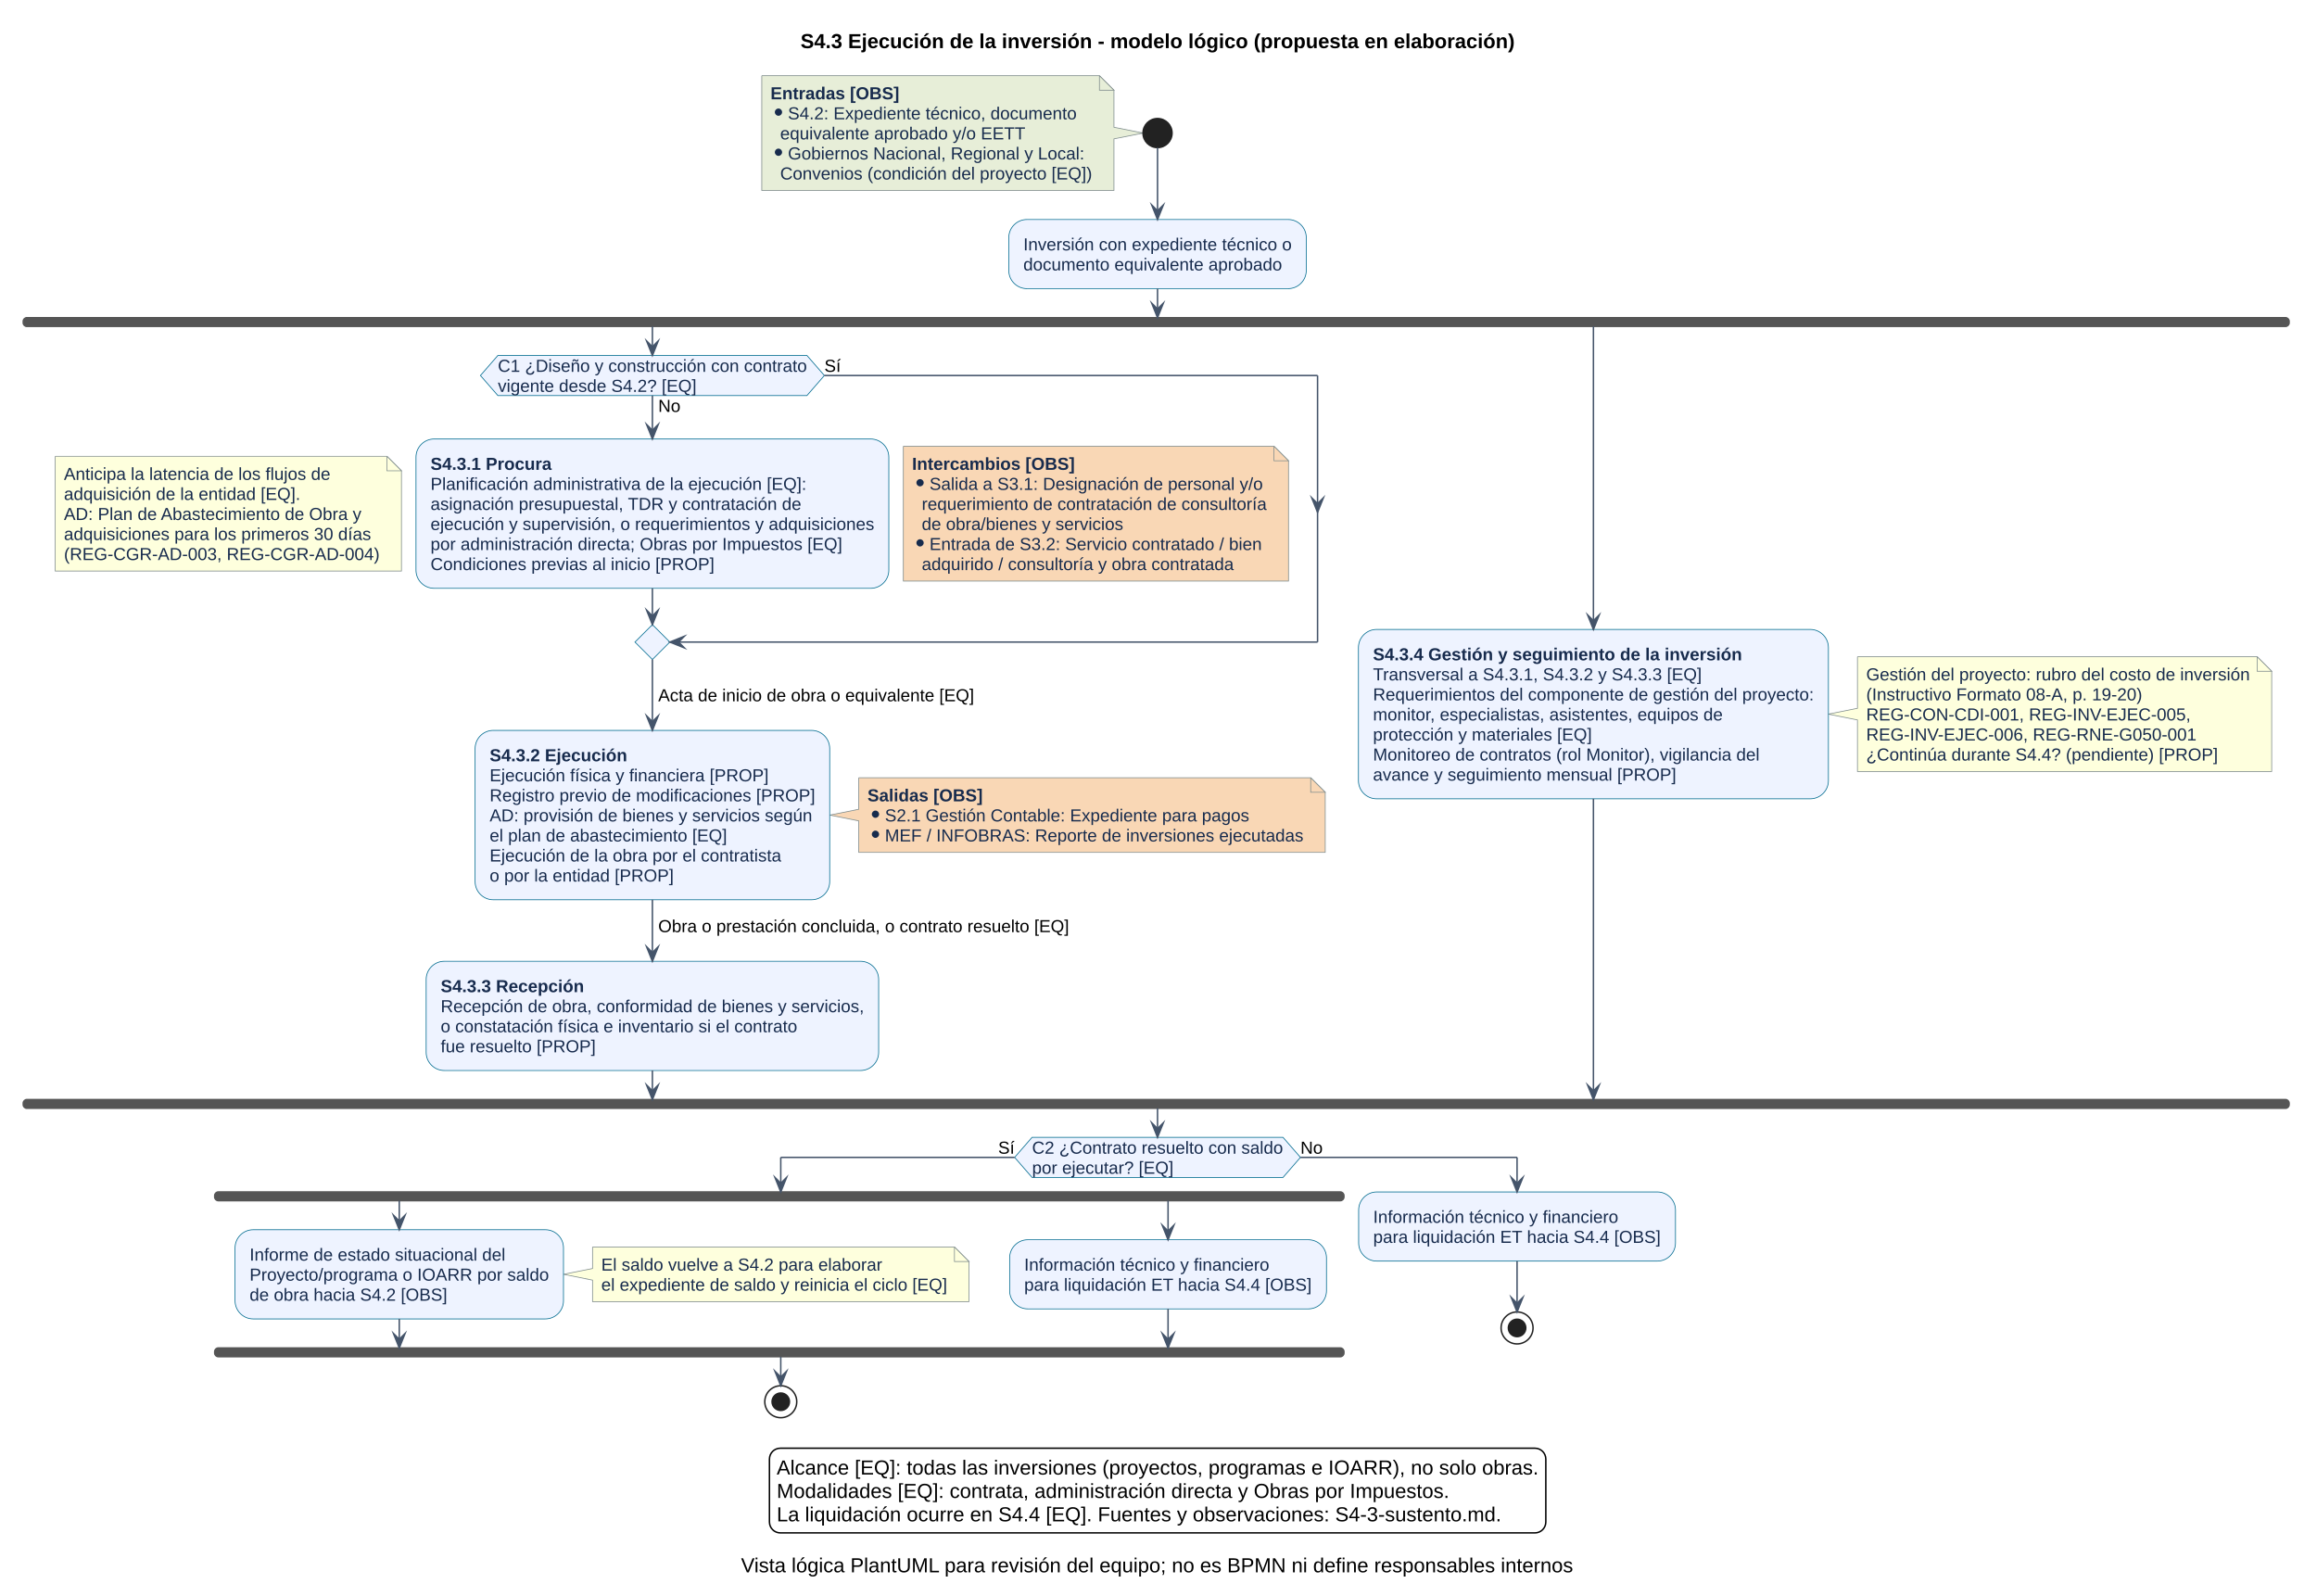
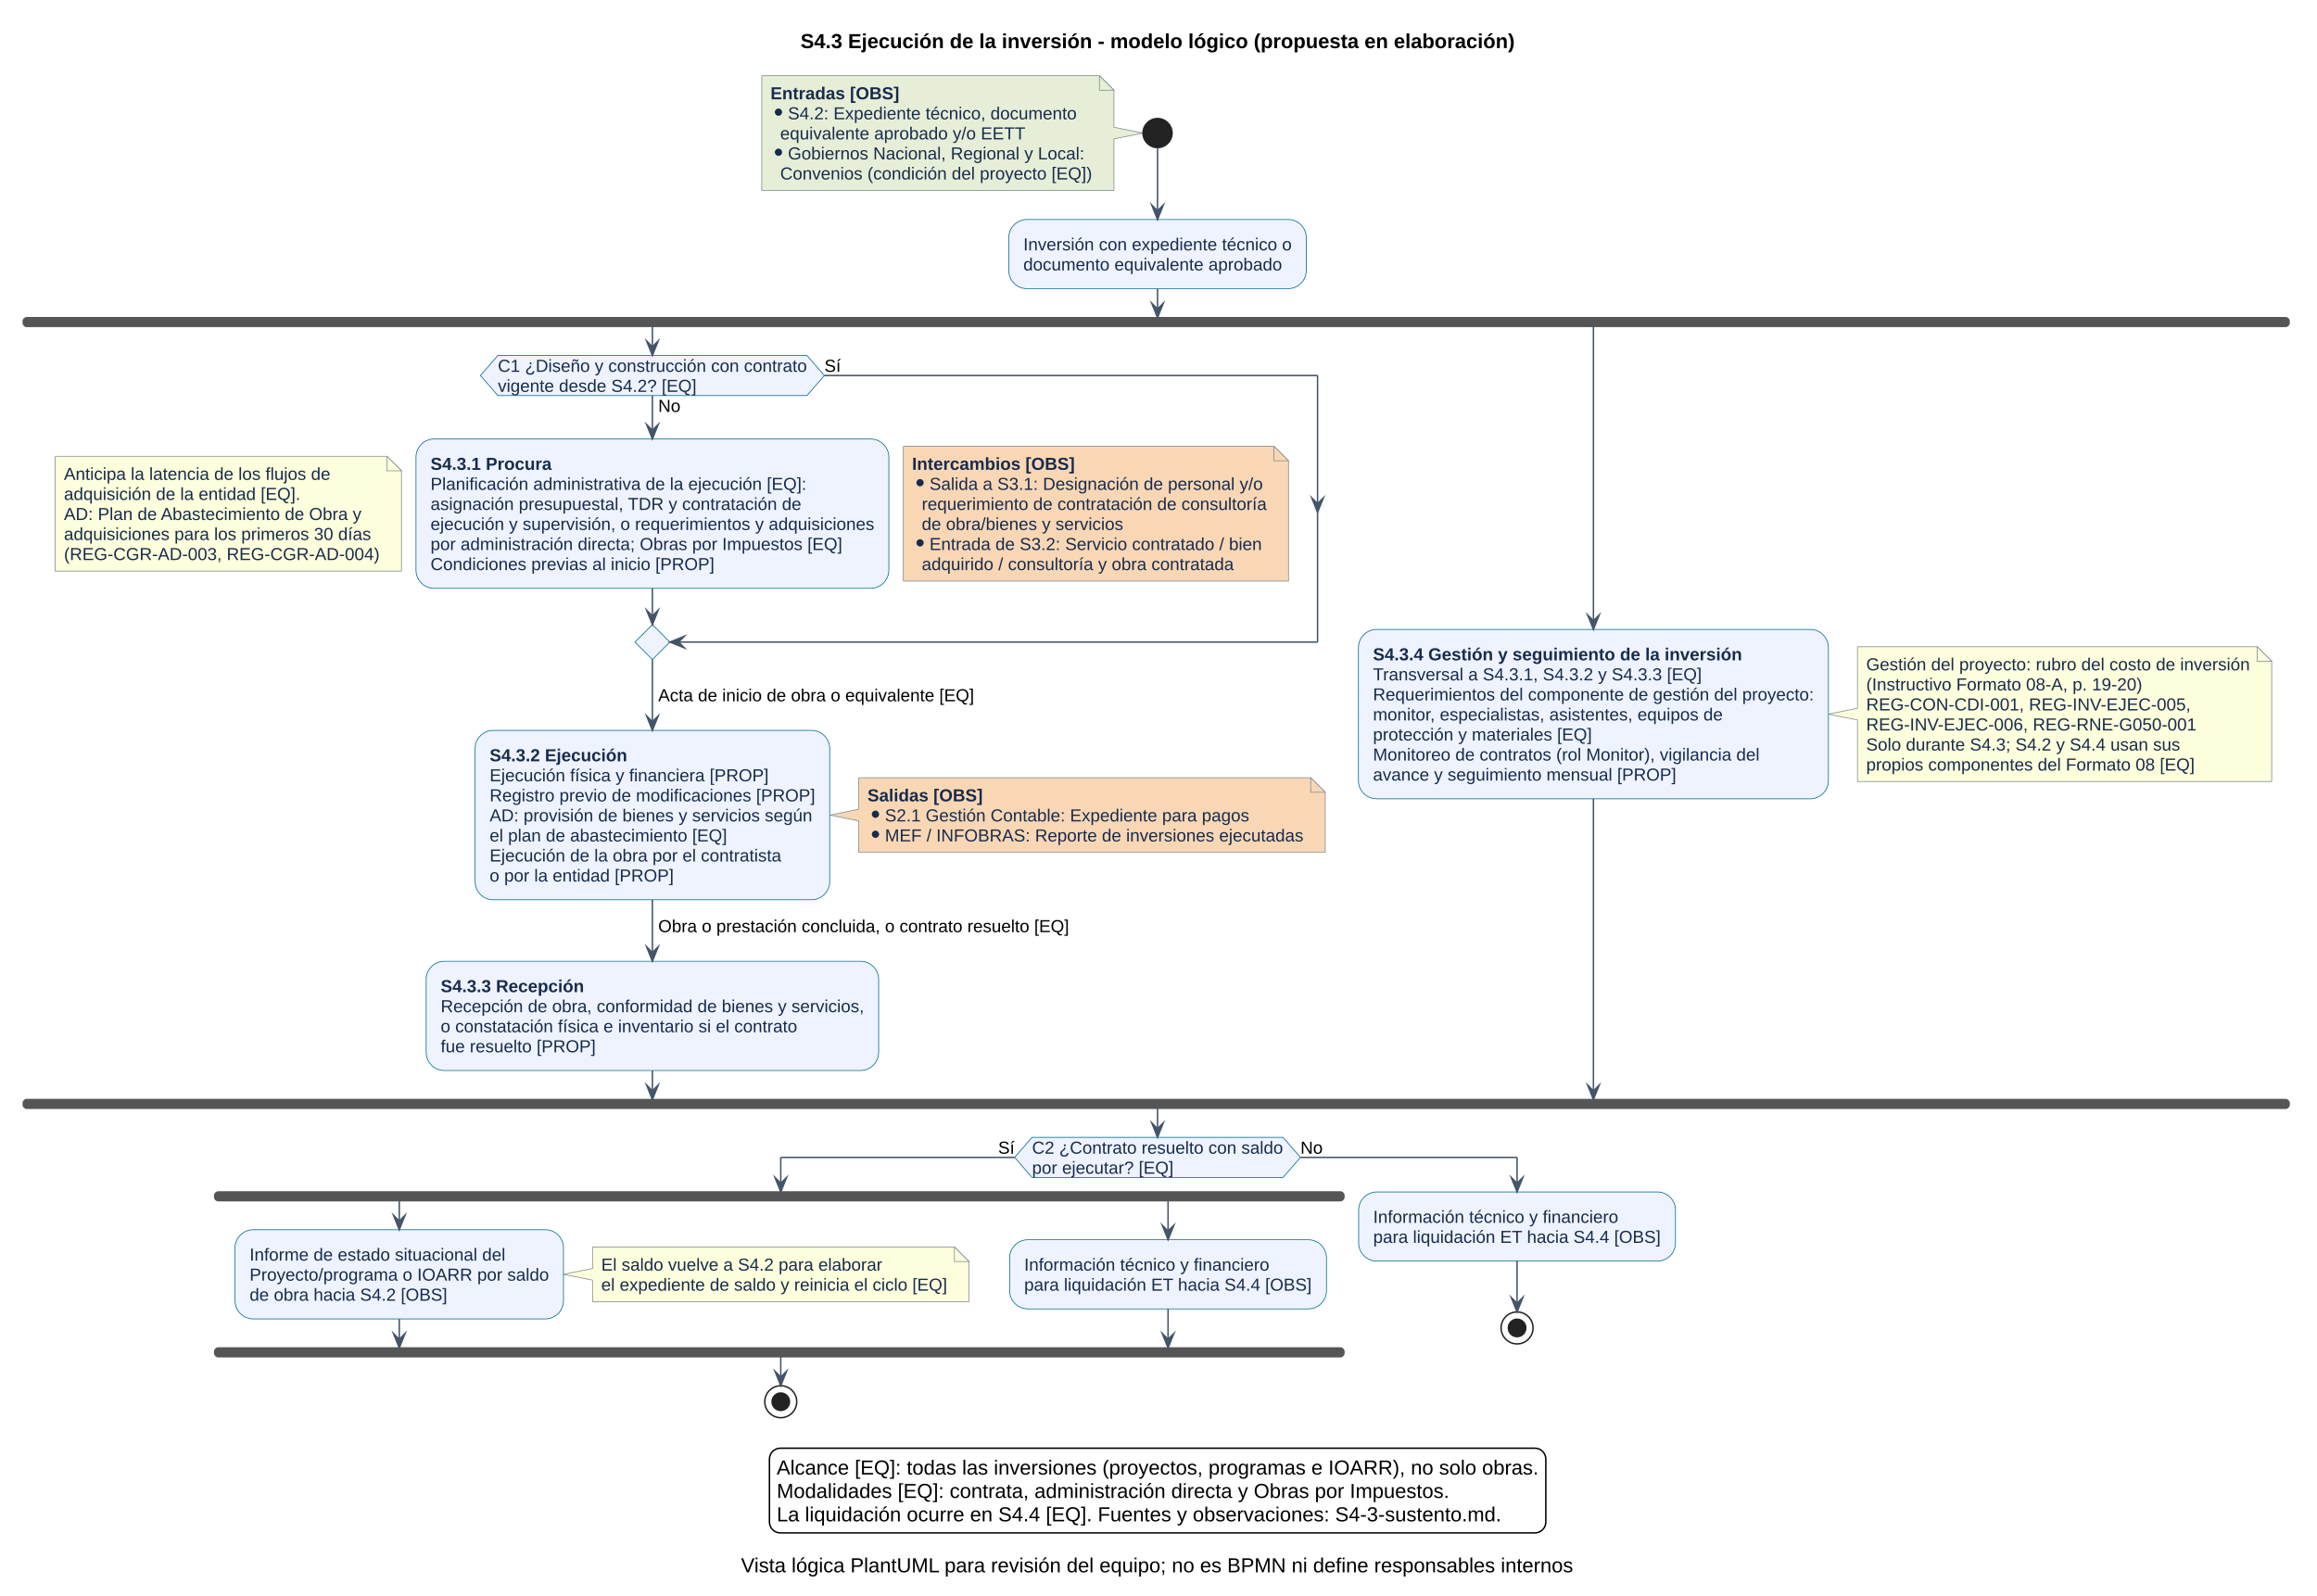
<svg xmlns="http://www.w3.org/2000/svg" version="1.1" data-diagram-type="ACTIVITY" style="width:1595px;height:1098px;background:#FFFFFF;" width="1595px" height="1098px" viewBox="0 0 1595 1098" zoomAndPan="magnify" preserveAspectRatio="none" contentStyleType="text/css">
  <defs />
  <g font-family="sans-serif" lengthAdjust="spacing">
    <g class="title" data-source-line="6">
      <text x="551.073" y="33.132" fill="#000" font-size="14" textLength="491.661" font-weight="700" font-family="Arial">S4.3 Ejecución de la inversión - modelo lógico (propuesta en elaboración)</text>
    </g>
    <path d="M524.39,52.099 L524.39,131.093 A0,0 0 0 0 524.39,131.093 L766.833,131.093 A0,0 0 0 0 766.833,131.093 L766.833,95.596 L786.833,91.596 L766.833,87.596 L766.833,62.099 L756.833,52.099 L524.39,52.099 A0,0 0 0 0 524.39,52.099" style="stroke:#7F8C8D;stroke-width:0.5;" fill="#E7EED8" />
    <path d="M756.833,52.099 L756.833,62.099 L766.833,62.099 L756.833,52.099" style="stroke:#7F8C8D;stroke-width:0.5;" fill="#E7EED8" />
    <text x="530.39" y="68.354" fill="#172B4D" font-size="12" textLength="88.682" font-weight="700" font-family="Arial">Entradas [OBS]</text>
    <ellipse cx="535.89" cy="77.196" rx="2.5" ry="2.5" fill="#172B4D" />
    <text x="542.39" y="82.153" fill="#172B4D" font-size="12" textLength="198.797" font-family="Arial">S4.2: Expediente técnico, documento</text>
    <text x="537.058" y="95.952" fill="#172B4D" font-size="12" textLength="168.773" font-family="Arial">equivalente aprobado y/o EETT</text>
    <ellipse cx="535.89" cy="104.794" rx="2.5" ry="2.5" fill="#172B4D" />
    <text x="542.39" y="109.751" fill="#172B4D" font-size="12" textLength="204.117" font-family="Arial">Gobiernos Nacional, Regional y Local:</text>
    <text x="537.058" y="123.55" fill="#172B4D" font-size="12" textLength="214.775" font-family="Arial">Convenios (condición del proyecto [EQ])</text>
    <ellipse cx="796.833" cy="91.596" rx="10" ry="10" fill="#222" style="stroke:#222;stroke-width:1;" />
    <rect x="694.439" y="151.093" width="204.787" height="47.598" fill="#EEF3FF" style="stroke:#006B8F;stroke-width:0.5;" rx="12.5" ry="12.5" />
    <text x="704.439" y="172.349" fill="#172B4D" font-size="12" textLength="184.787" font-family="Arial">Inversión con expediente técnico o</text>
    <text x="704.439" y="186.147" fill="#172B4D" font-size="12" textLength="178.137" font-family="Arial">documento equivalente aprobado</text>
    <rect x="16" y="218.69" width="1559.807" height="6" fill="#555" style="stroke:#555;stroke-width:1;" rx="2.5" ry="2.5" />
    <path d="M38,314.087 L38,393.081 L276.359,393.081 L276.359,324.087 L266.359,314.087 L38,314.087" style="stroke:#7F8C8D;stroke-width:0.5;" fill="#FEFFDD" />
    <path d="M266.359,314.087 L266.359,324.087 L276.359,324.087 L266.359,314.087" style="stroke:#7F8C8D;stroke-width:0.5;" fill="#FEFFDD" />
    <text x="44" y="330.343" fill="#172B4D" font-size="12" textLength="183.445" font-family="Arial">Anticipa la latencia de los flujos de</text>
    <text x="44" y="344.142" fill="#172B4D" font-size="12" textLength="162.773" font-family="Arial">adquisición de la entidad [EQ].</text>
    <text x="44" y="357.94" fill="#172B4D" font-size="12" textLength="205.441" font-family="Arial">AD: Plan de Abastecimiento de Obra y</text>
    <text x="44" y="371.739" fill="#172B4D" font-size="12" textLength="211.447" font-family="Arial">adquisiciones para los primeros 30 días</text>
    <text x="44" y="385.538" fill="#172B4D" font-size="12" textLength="217.359" font-family="Arial">(REG-CGR-AD-003, REG-CGR-AD-004)</text>
    <path d="M621.855,307.188 L621.855,399.98 L886.998,399.98 L886.998,317.188 L876.998,307.188 L621.855,307.188" style="stroke:#7F8C8D;stroke-width:0.5;" fill="#F9D7B5" />
    <path d="M876.998,307.188 L876.998,317.188 L886.998,317.188 L876.998,307.188" style="stroke:#7F8C8D;stroke-width:0.5;" fill="#F9D7B5" />
    <text x="627.855" y="323.443" fill="#172B4D" font-size="12" textLength="112.02" font-weight="700" font-family="Arial">Intercambios [OBS]</text>
    <ellipse cx="633.355" cy="332.285" rx="2.5" ry="2.5" fill="#172B4D" />
    <text x="639.855" y="337.242" fill="#172B4D" font-size="12" textLength="229.482" font-family="Arial">Salida a S3.1: Designación de personal y/o</text>
    <text x="634.523" y="351.041" fill="#172B4D" font-size="12" textLength="237.475" font-family="Arial">requerimiento de contratación de consultoría</text>
    <text x="634.523" y="364.84" fill="#172B4D" font-size="12" textLength="138.738" font-family="Arial">de obra/bienes y servicios</text>
    <ellipse cx="633.355" cy="373.682" rx="2.5" ry="2.5" fill="#172B4D" />
    <text x="639.855" y="378.639" fill="#172B4D" font-size="12" textLength="228.809" font-family="Arial">Entrada de S3.2: Servicio contratado / bien</text>
    <text x="634.523" y="392.438" fill="#172B4D" font-size="12" textLength="214.799" font-family="Arial">adquirido / consultoría y obra contratada</text>
    <rect x="286.359" y="302.188" width="325.496" height="102.793" fill="#EEF3FF" style="stroke:#006B8F;stroke-width:0.5;" rx="12.5" ry="12.5" />
    <text x="296.359" y="323.443" fill="#172B4D" font-size="12" textLength="83.379" font-weight="700" font-family="Arial">S4.3.1 Procura</text>
    <text x="296.359" y="337.242" fill="#172B4D" font-size="12" textLength="258.797" font-family="Arial">Planificación administrativa de la ejecución [EQ]:</text>
    <text x="296.359" y="351.041" fill="#172B4D" font-size="12" textLength="255.475" font-family="Arial">asignación presupuestal, TDR y contratación de</text>
    <text x="296.359" y="364.84" fill="#172B4D" font-size="12" textLength="305.496" font-family="Arial">ejecución y supervisión, o requerimientos y adquisiciones</text>
    <text x="296.359" y="378.639" fill="#172B4D" font-size="12" textLength="283.453" font-family="Arial">por administración directa; Obras por Impuestos [EQ]</text>
    <text x="296.359" y="392.438" fill="#172B4D" font-size="12" textLength="195.422" font-family="Arial">Condiciones previas al inicio [PROP]</text>
    <polygon points="342.725,244.69,555.49,244.69,567.49,258.489,555.49,272.288,342.725,272.288,330.725,258.489,342.725,244.69" fill="#EEF3FF" style="stroke:#006B8F;stroke-width:0.5;stroke-linejoin:miter;stroke-miterlimit:10;" />
    <text x="453.107" y="283.544" fill="#000" font-size="12" textLength="15.34" font-family="Arial">No</text>
    <text x="342.725" y="255.946" fill="#172B4D" font-size="12" textLength="212.766" font-family="Arial">C1 ¿Diseño y construcción con contrato</text>
    <text x="342.725" y="269.745" fill="#172B4D" font-size="12" textLength="136.758" font-family="Arial">vigente desde S4.2? [EQ]</text>
    <text x="567.49" y="255.946" fill="#000" font-size="12" textLength="11.338" font-family="Arial">Sí</text>
    <polygon points="449.107,429.98,461.107,441.98,449.107,453.98,437.107,441.98,449.107,429.98" fill="#EEF3FF" style="stroke:#006B8F;stroke-width:0.5;stroke-linejoin:miter;stroke-miterlimit:10;" />
    <path d="M591.156,535.377 L591.156,557.075 L571.156,561.075 L591.156,565.075 L591.156,586.773 A0,0 0 0 0 591.156,586.773 L912.279,586.773 A0,0 0 0 0 912.279,586.773 L912.279,545.377 L902.279,535.377 L591.156,535.377 A0,0 0 0 0 591.156,535.377" style="stroke:#7F8C8D;stroke-width:0.5;" fill="#F9D7B5" />
    <path d="M902.279,535.377 L902.279,545.377 L912.279,545.377 L902.279,535.377" style="stroke:#7F8C8D;stroke-width:0.5;" fill="#F9D7B5" />
    <text x="597.156" y="551.633" fill="#172B4D" font-size="12" textLength="79.354" font-weight="700" font-family="Arial">Salidas [OBS]</text>
    <ellipse cx="602.656" cy="560.475" rx="2.5" ry="2.5" fill="#172B4D" />
    <text x="609.156" y="565.432" fill="#172B4D" font-size="12" textLength="250.84" font-family="Arial">S2.1 Gestión Contable: Expediente para pagos</text>
    <ellipse cx="602.656" cy="574.273" rx="2.5" ry="2.5" fill="#172B4D" />
    <text x="609.156" y="579.23" fill="#172B4D" font-size="12" textLength="288.123" font-family="Arial">MEF / INFOBRAS: Reporte de inversiones ejecutadas</text>
    <rect x="327.059" y="502.779" width="244.098" height="116.592" fill="#EEF3FF" style="stroke:#006B8F;stroke-width:0.5;" rx="12.5" ry="12.5" />
    <text x="337.059" y="524.035" fill="#172B4D" font-size="12" textLength="94.711" font-weight="700" font-family="Arial">S4.3.2 Ejecución</text>
    <text x="337.059" y="537.834" fill="#172B4D" font-size="12" textLength="192.082" font-family="Arial">Ejecución física y financiera [PROP]</text>
    <text x="337.059" y="551.633" fill="#172B4D" font-size="12" textLength="224.098" font-family="Arial">Registro previo de modificaciones [PROP]</text>
    <text x="337.059" y="565.432" fill="#172B4D" font-size="12" textLength="222.111" font-family="Arial">AD: provisión de bienes y servicios según</text>
    <text x="337.059" y="579.23" fill="#172B4D" font-size="12" textLength="163.43" font-family="Arial">el plan de abastecimiento [EQ]</text>
    <text x="337.059" y="593.029" fill="#172B4D" font-size="12" textLength="200.783" font-family="Arial">Ejecución de la obra por el contratista</text>
    <text x="337.059" y="606.828" fill="#172B4D" font-size="12" textLength="126.738" font-family="Arial">o por la entidad [PROP]</text>
    <rect x="293.361" y="661.713" width="311.492" height="75.195" fill="#EEF3FF" style="stroke:#006B8F;stroke-width:0.5;" rx="12.5" ry="12.5" />
    <text x="303.361" y="682.969" fill="#172B4D" font-size="12" textLength="98.713" font-weight="700" font-family="Arial">S4.3.3 Recepción</text>
    <text x="303.361" y="696.768" fill="#172B4D" font-size="12" textLength="291.492" font-family="Arial">Recepción de obra, conformidad de bienes y servicios,</text>
    <text x="303.361" y="710.566" fill="#172B4D" font-size="12" textLength="245.467" font-family="Arial">o constatación física e inventario si el contrato</text>
    <text x="303.361" y="724.365" fill="#172B4D" font-size="12" textLength="106.717" font-family="Arial">fue resuelto [PROP]</text>
-     <path d="M1278.66,452.081 L1278.66,487.578 L1258.66,491.578 L1278.66,495.578 L1278.66,531.075 A0,0 0 0 0 1278.66,531.075 L1563.807,531.075 A0,0 0 0 0 1563.807,531.075 L1563.807,462.081 L1553.807,452.081 L1278.66,452.081 A0,0 0 0 0 1278.66,452.081" style="stroke:#7F8C8D;stroke-width:0.5;" fill="#FEFFDD" />
-     <path d="M1553.807,452.081 L1553.807,462.081 L1563.807,462.081 L1553.807,452.081" style="stroke:#7F8C8D;stroke-width:0.5;" fill="#FEFFDD" />
-     <text x="1284.66" y="468.337" fill="#172B4D" font-size="12" textLength="264.146" font-family="Arial">Gestión del proyecto: rubro del costo de inversión</text>
-     <text x="1284.66" y="482.136" fill="#172B4D" font-size="12" textLength="190.072" font-family="Arial">(Instructivo Formato 08-A, p. 19-20)</text>
-     <text x="1284.66" y="495.935" fill="#172B4D" font-size="12" textLength="224.039" font-family="Arial">REG-CON-CDI-001, REG-INV-EJEC-005,</text>
-     <text x="1284.66" y="509.733" fill="#172B4D" font-size="12" textLength="228.064" font-family="Arial">REG-INV-EJEC-006, REG-RNE-G050-001</text>
-     <text x="1284.66" y="523.532" fill="#172B4D" font-size="12" textLength="242.145" font-family="Arial">¿Continúa durante S4.4? (pendiente) [PROP]</text>
+     <path d="M1278.66,445.182 L1278.66,487.578 L1258.66,491.578 L1278.66,495.578 L1278.66,537.975 A0,0 0 0 0 1278.66,537.975 L1563.807,537.975 A0,0 0 0 0 1563.807,537.975 L1563.807,455.182 L1553.807,445.182 L1278.66,445.182 A0,0 0 0 0 1278.66,445.182" style="stroke:#7F8C8D;stroke-width:0.5;" fill="#FEFFDD" />
+     <path d="M1553.807,445.182 L1553.807,455.182 L1563.807,455.182 L1553.807,445.182" style="stroke:#7F8C8D;stroke-width:0.5;" fill="#FEFFDD" />
+     <text x="1284.66" y="461.438" fill="#172B4D" font-size="12" textLength="264.146" font-family="Arial">Gestión del proyecto: rubro del costo de inversión</text>
+     <text x="1284.66" y="475.236" fill="#172B4D" font-size="12" textLength="190.072" font-family="Arial">(Instructivo Formato 08-A, p. 19-20)</text>
+     <text x="1284.66" y="489.035" fill="#172B4D" font-size="12" textLength="224.039" font-family="Arial">REG-CON-CDI-001, REG-INV-EJEC-005,</text>
+     <text x="1284.66" y="502.834" fill="#172B4D" font-size="12" textLength="228.064" font-family="Arial">REG-INV-EJEC-006, REG-RNE-G050-001</text>
+     <text x="1284.66" y="516.633" fill="#172B4D" font-size="12" textLength="216.141" font-family="Arial">Solo durante S4.3; S4.2 y S4.4 usan sus</text>
+     <text x="1284.66" y="530.432" fill="#172B4D" font-size="12" textLength="226.119" font-family="Arial">propios componentes del Formato 08 [EQ]</text>
    <rect x="935.139" y="433.282" width="323.521" height="116.592" fill="#EEF3FF" style="stroke:#006B8F;stroke-width:0.5;" rx="12.5" ry="12.5" />
    <text x="945.139" y="454.538" fill="#172B4D" font-size="12" textLength="254.08" font-weight="700" font-family="Arial">S4.3.4 Gestión y seguimiento de la inversión</text>
    <text x="945.139" y="468.337" fill="#172B4D" font-size="12" textLength="226.781" font-family="Arial">Transversal a S4.3.1, S4.3.2 y S4.3.3 [EQ]</text>
    <text x="945.139" y="482.136" fill="#172B4D" font-size="12" textLength="303.521" font-family="Arial">Requerimientos del componente de gestión del proyecto:</text>
    <text x="945.139" y="495.935" fill="#172B4D" font-size="12" textLength="241.465" font-family="Arial">monitor, especialistas, asistentes, equipos de</text>
    <text x="945.139" y="509.733" fill="#172B4D" font-size="12" textLength="150.727" font-family="Arial">protección y materiales [EQ]</text>
    <text x="945.139" y="523.532" fill="#172B4D" font-size="12" textLength="266.121" font-family="Arial">Monitoreo de contratos (rol Monitor), vigilancia del</text>
    <text x="945.139" y="537.331" fill="#172B4D" font-size="12" textLength="208.77" font-family="Arial">avance y seguimiento mensual [PROP]</text>
    <rect x="16" y="756.908" width="1559.807" height="6" fill="#555" style="stroke:#555;stroke-width:1;" rx="2.5" ry="2.5" />
    <polygon points="710.454,782.908,883.212,782.908,895.212,796.707,883.212,810.506,710.454,810.506,698.454,796.707,710.454,782.908" fill="#EEF3FF" style="stroke:#006B8F;stroke-width:0.5;stroke-linejoin:miter;stroke-miterlimit:10;" />
    <text x="710.454" y="794.164" fill="#172B4D" font-size="12" textLength="172.758" font-family="Arial">C2 ¿Contrato resuelto con saldo</text>
    <text x="710.454" y="807.963" fill="#172B4D" font-size="12" textLength="97.383" font-family="Arial">por ejecutar? [EQ]</text>
    <text x="687.116" y="794.164" fill="#000" font-size="12" textLength="11.338" font-family="Arial">Sí</text>
    <text x="895.212" y="794.164" fill="#000" font-size="12" textLength="15.34" font-family="Arial">No</text>
    <rect x="147.805" y="820.506" width="777.334" height="6" fill="#555" style="stroke:#555;stroke-width:1;" rx="2.5" ry="2.5" />
    <path d="M407.896,858.405 L407.896,873.204 L387.896,877.204 L407.896,881.204 L407.896,896.003 A0,0 0 0 0 407.896,896.003 L667.027,896.003 A0,0 0 0 0 667.027,896.003 L667.027,868.405 L657.027,858.405 L407.896,858.405 A0,0 0 0 0 407.896,858.405" style="stroke:#7F8C8D;stroke-width:0.5;" fill="#FEFFDD" />
    <path d="M657.027,858.405 L657.027,868.405 L667.027,868.405 L657.027,858.405" style="stroke:#7F8C8D;stroke-width:0.5;" fill="#FEFFDD" />
    <text x="413.896" y="874.661" fill="#172B4D" font-size="12" textLength="193.453" font-family="Arial">El saldo vuelve a S4.2 para elaborar</text>
    <text x="413.896" y="888.46" fill="#172B4D" font-size="12" textLength="238.131" font-family="Arial">el expediente de saldo y reinicia el ciclo [EQ]</text>
    <rect x="161.805" y="846.506" width="226.092" height="61.396" fill="#EEF3FF" style="stroke:#006B8F;stroke-width:0.5;" rx="12.5" ry="12.5" />
    <text x="171.805" y="867.762" fill="#172B4D" font-size="12" textLength="176.109" font-family="Arial">Informe de estado situacional del</text>
    <text x="171.805" y="881.561" fill="#172B4D" font-size="12" textLength="206.092" font-family="Arial">Proyecto/programa o IOARR por saldo</text>
    <text x="171.805" y="895.359" fill="#172B4D" font-size="12" textLength="136.084" font-family="Arial">de obra hacia S4.2 [OBS]</text>
    <rect x="695.027" y="853.405" width="218.111" height="47.598" fill="#EEF3FF" style="stroke:#006B8F;stroke-width:0.5;" rx="12.5" ry="12.5" />
    <text x="705.027" y="874.661" fill="#172B4D" font-size="12" textLength="168.75" font-family="Arial">Información técnico y financiero</text>
    <text x="705.027" y="888.46" fill="#172B4D" font-size="12" textLength="198.111" font-family="Arial">para liquidación ET hacia S4.4 [OBS]</text>
    <rect x="147.805" y="927.902" width="777.334" height="6" fill="#555" style="stroke:#555;stroke-width:1;" rx="2.5" ry="2.5" />
    <ellipse cx="537.472" cy="964.902" rx="11" ry="11" fill="none" style="stroke:#222;stroke-width:1;" />
    <ellipse cx="537.472" cy="964.902" rx="6" ry="6" fill="#222" style="stroke:#222;stroke-width:1;" />
    <rect x="935.279" y="820.506" width="218.111" height="47.598" fill="#EEF3FF" style="stroke:#006B8F;stroke-width:0.5;" rx="12.5" ry="12.5" />
    <text x="945.279" y="841.762" fill="#172B4D" font-size="12" textLength="168.75" font-family="Arial">Información técnico y financiero</text>
    <text x="945.279" y="855.561" fill="#172B4D" font-size="12" textLength="198.111" font-family="Arial">para liquidación ET hacia S4.4 [OBS]</text>
    <ellipse cx="1044.335" cy="914.104" rx="11" ry="11" fill="none" style="stroke:#222;stroke-width:1;" />
    <ellipse cx="1044.335" cy="914.104" rx="6" ry="6" fill="#222" style="stroke:#222;stroke-width:1;" />
    <line x1="796.833" y1="101.596" x2="796.833" y2="151.093" style="stroke:#44546A;stroke-width:1;" />
    <polygon points="792.833,141.093,796.833,151.093,800.833,141.093,796.833,145.093" fill="#44546A" style="stroke:#44546A;stroke-width:1;stroke-linejoin:miter;stroke-miterlimit:10;" />
    <line x1="449.107" y1="272.288" x2="449.107" y2="302.188" style="stroke:#44546A;stroke-width:1;" />
    <polygon points="445.107,292.188,449.107,302.188,453.107,292.188,449.107,296.188" fill="#44546A" style="stroke:#44546A;stroke-width:1;stroke-linejoin:miter;stroke-miterlimit:10;" />
    <line x1="567.49" y1="258.489" x2="906.998" y2="258.489" style="stroke:#44546A;stroke-width:1;" />
    <polygon points="902.998,342.685,906.998,352.685,910.998,342.685,906.998,346.685" fill="#44546A" style="stroke:#44546A;stroke-width:1;stroke-linejoin:miter;stroke-miterlimit:10;" />
    <line x1="906.998" y1="258.489" x2="906.998" y2="441.98" style="stroke:#44546A;stroke-width:1;" />
    <line x1="906.998" y1="441.98" x2="461.107" y2="441.98" style="stroke:#44546A;stroke-width:1;" />
    <polygon points="471.107,437.98,461.107,441.98,471.107,445.98,467.107,441.98" fill="#44546A" style="stroke:#44546A;stroke-width:1;stroke-linejoin:miter;stroke-miterlimit:10;" />
    <line x1="449.107" y1="404.98" x2="449.107" y2="429.98" style="stroke:#44546A;stroke-width:1;" />
    <polygon points="445.107,419.98,449.107,429.98,453.107,419.98,449.107,423.98" fill="#44546A" style="stroke:#44546A;stroke-width:1;stroke-linejoin:miter;stroke-miterlimit:10;" />
    <line x1="449.107" y1="453.98" x2="449.107" y2="502.779" style="stroke:#44546A;stroke-width:1;" />
    <polygon points="445.107,492.779,449.107,502.779,453.107,492.779,449.107,496.779" fill="#44546A" style="stroke:#44546A;stroke-width:1;stroke-linejoin:miter;stroke-miterlimit:10;" />
    <text x="453.107" y="482.736" fill="#000" font-size="12" textLength="217.471" font-family="Arial">Acta de inicio de obra o equivalente [EQ]</text>
    <line x1="449.107" y1="619.371" x2="449.107" y2="661.713" style="stroke:#44546A;stroke-width:1;" />
    <polygon points="445.107,651.713,449.107,661.713,453.107,651.713,449.107,655.713" fill="#44546A" style="stroke:#44546A;stroke-width:1;stroke-linejoin:miter;stroke-miterlimit:10;" />
    <text x="453.107" y="641.67" fill="#000" font-size="12" textLength="282.82" font-family="Arial">Obra o prestación concluida, o contrato resuelto [EQ]</text>
    <line x1="449.107" y1="224.69" x2="449.107" y2="244.69" style="stroke:#44546A;stroke-width:1;" />
    <polygon points="445.107,234.69,449.107,244.69,453.107,234.69,449.107,238.69" fill="#44546A" style="stroke:#44546A;stroke-width:1;stroke-linejoin:miter;stroke-miterlimit:10;" />
    <line x1="1096.899" y1="224.69" x2="1096.899" y2="433.282" style="stroke:#44546A;stroke-width:1;" />
    <polygon points="1092.899,423.282,1096.899,433.282,1100.899,423.282,1096.899,427.282" fill="#44546A" style="stroke:#44546A;stroke-width:1;stroke-linejoin:miter;stroke-miterlimit:10;" />
    <line x1="449.107" y1="736.908" x2="449.107" y2="756.908" style="stroke:#44546A;stroke-width:1;" />
    <polygon points="445.107,746.908,449.107,756.908,453.107,746.908,449.107,750.908" fill="#44546A" style="stroke:#44546A;stroke-width:1;stroke-linejoin:miter;stroke-miterlimit:10;" />
    <line x1="1096.899" y1="549.874" x2="1096.899" y2="756.908" style="stroke:#44546A;stroke-width:1;" />
    <polygon points="1092.899,746.908,1096.899,756.908,1100.899,746.908,1096.899,750.908" fill="#44546A" style="stroke:#44546A;stroke-width:1;stroke-linejoin:miter;stroke-miterlimit:10;" />
    <line x1="796.833" y1="198.69" x2="796.833" y2="218.69" style="stroke:#44546A;stroke-width:1;" />
    <polygon points="792.833,208.69,796.833,218.69,800.833,208.69,796.833,212.69" fill="#44546A" style="stroke:#44546A;stroke-width:1;stroke-linejoin:miter;stroke-miterlimit:10;" />
    <line x1="274.851" y1="826.506" x2="274.851" y2="846.506" style="stroke:#44546A;stroke-width:1;" />
    <polygon points="270.851,836.506,274.851,846.506,278.851,836.506,274.851,840.506" fill="#44546A" style="stroke:#44546A;stroke-width:1;stroke-linejoin:miter;stroke-miterlimit:10;" />
    <line x1="804.083" y1="826.506" x2="804.083" y2="853.405" style="stroke:#44546A;stroke-width:1;" />
    <polygon points="800.083,843.405,804.083,853.405,808.083,843.405,804.083,847.405" fill="#44546A" style="stroke:#44546A;stroke-width:1;stroke-linejoin:miter;stroke-miterlimit:10;" />
    <line x1="274.851" y1="907.902" x2="274.851" y2="927.902" style="stroke:#44546A;stroke-width:1;" />
    <polygon points="270.851,917.902,274.851,927.902,278.851,917.902,274.851,921.902" fill="#44546A" style="stroke:#44546A;stroke-width:1;stroke-linejoin:miter;stroke-miterlimit:10;" />
    <line x1="804.083" y1="901.003" x2="804.083" y2="927.902" style="stroke:#44546A;stroke-width:1;" />
    <polygon points="800.083,917.902,804.083,927.902,808.083,917.902,804.083,921.902" fill="#44546A" style="stroke:#44546A;stroke-width:1;stroke-linejoin:miter;stroke-miterlimit:10;" />
    <line x1="537.472" y1="933.902" x2="537.472" y2="953.902" style="stroke:#44546A;stroke-width:1;" />
    <polygon points="533.472,943.902,537.472,953.902,541.472,943.902,537.472,947.902" fill="#44546A" style="stroke:#44546A;stroke-width:1;stroke-linejoin:miter;stroke-miterlimit:10;" />
    <line x1="1044.335" y1="868.104" x2="1044.335" y2="903.104" style="stroke:#44546A;stroke-width:1;" />
    <polygon points="1040.335,893.104,1044.335,903.104,1048.335,893.104,1044.335,897.104" fill="#44546A" style="stroke:#44546A;stroke-width:1;stroke-linejoin:miter;stroke-miterlimit:10;" />
    <line x1="698.454" y1="796.707" x2="537.472" y2="796.707" style="stroke:#44546A;stroke-width:1;" />
    <line x1="537.472" y1="796.707" x2="537.472" y2="820.506" style="stroke:#44546A;stroke-width:1;" />
    <polygon points="533.472,810.506,537.472,820.506,541.472,810.506,537.472,814.506" fill="#44546A" style="stroke:#44546A;stroke-width:1;stroke-linejoin:miter;stroke-miterlimit:10;" />
    <line x1="895.212" y1="796.707" x2="1044.335" y2="796.707" style="stroke:#44546A;stroke-width:1;" />
    <line x1="1044.335" y1="796.707" x2="1044.335" y2="820.506" style="stroke:#44546A;stroke-width:1;" />
    <polygon points="1040.335,810.506,1044.335,820.506,1048.335,810.506,1044.335,814.506" fill="#44546A" style="stroke:#44546A;stroke-width:1;stroke-linejoin:miter;stroke-miterlimit:10;" />
    <line x1="796.833" y1="762.908" x2="796.833" y2="782.908" style="stroke:#44546A;stroke-width:1;" />
    <polygon points="792.833,772.908,796.833,782.908,800.833,772.908,796.833,776.908" fill="#44546A" style="stroke:#44546A;stroke-width:1;stroke-linejoin:miter;stroke-miterlimit:10;" />
-     <g class="legend" data-source-line="122">
+     <g class="legend" data-source-line="123">
      <rect x="529.677" y="996.902" width="534.453" height="58.296" fill="none" style="stroke:#000;stroke-width:1;" rx="7.5" ry="7.5" />
      <text x="534.677" y="1015.034" fill="#000" font-size="14" textLength="524.453" font-family="Arial">Alcance [EQ]: todas las inversiones (proyectos, programas e IOARR), no solo obras.</text>
      <text x="534.677" y="1031.133" fill="#000" font-size="14" textLength="462.991" font-family="Arial">Modalidades [EQ]: contrata, administración directa y Obras por Impuestos.</text>
      <text x="534.677" y="1047.231" fill="#000" font-size="14" textLength="498.825" font-family="Arial">La liquidación ocurre en S4.4 [EQ]. Fuentes y observaciones: S4-3-sustento.md.</text>
    </g>
    <g class="caption" data-source-line="7">
      <text x="510.132" y="1082.33" fill="#000" font-size="14" textLength="573.542" font-family="Arial">Vista lógica PlantUML para revisión del equipo; no es BPMN ni define responsables internos</text>
    </g>
  </g>
</svg>
